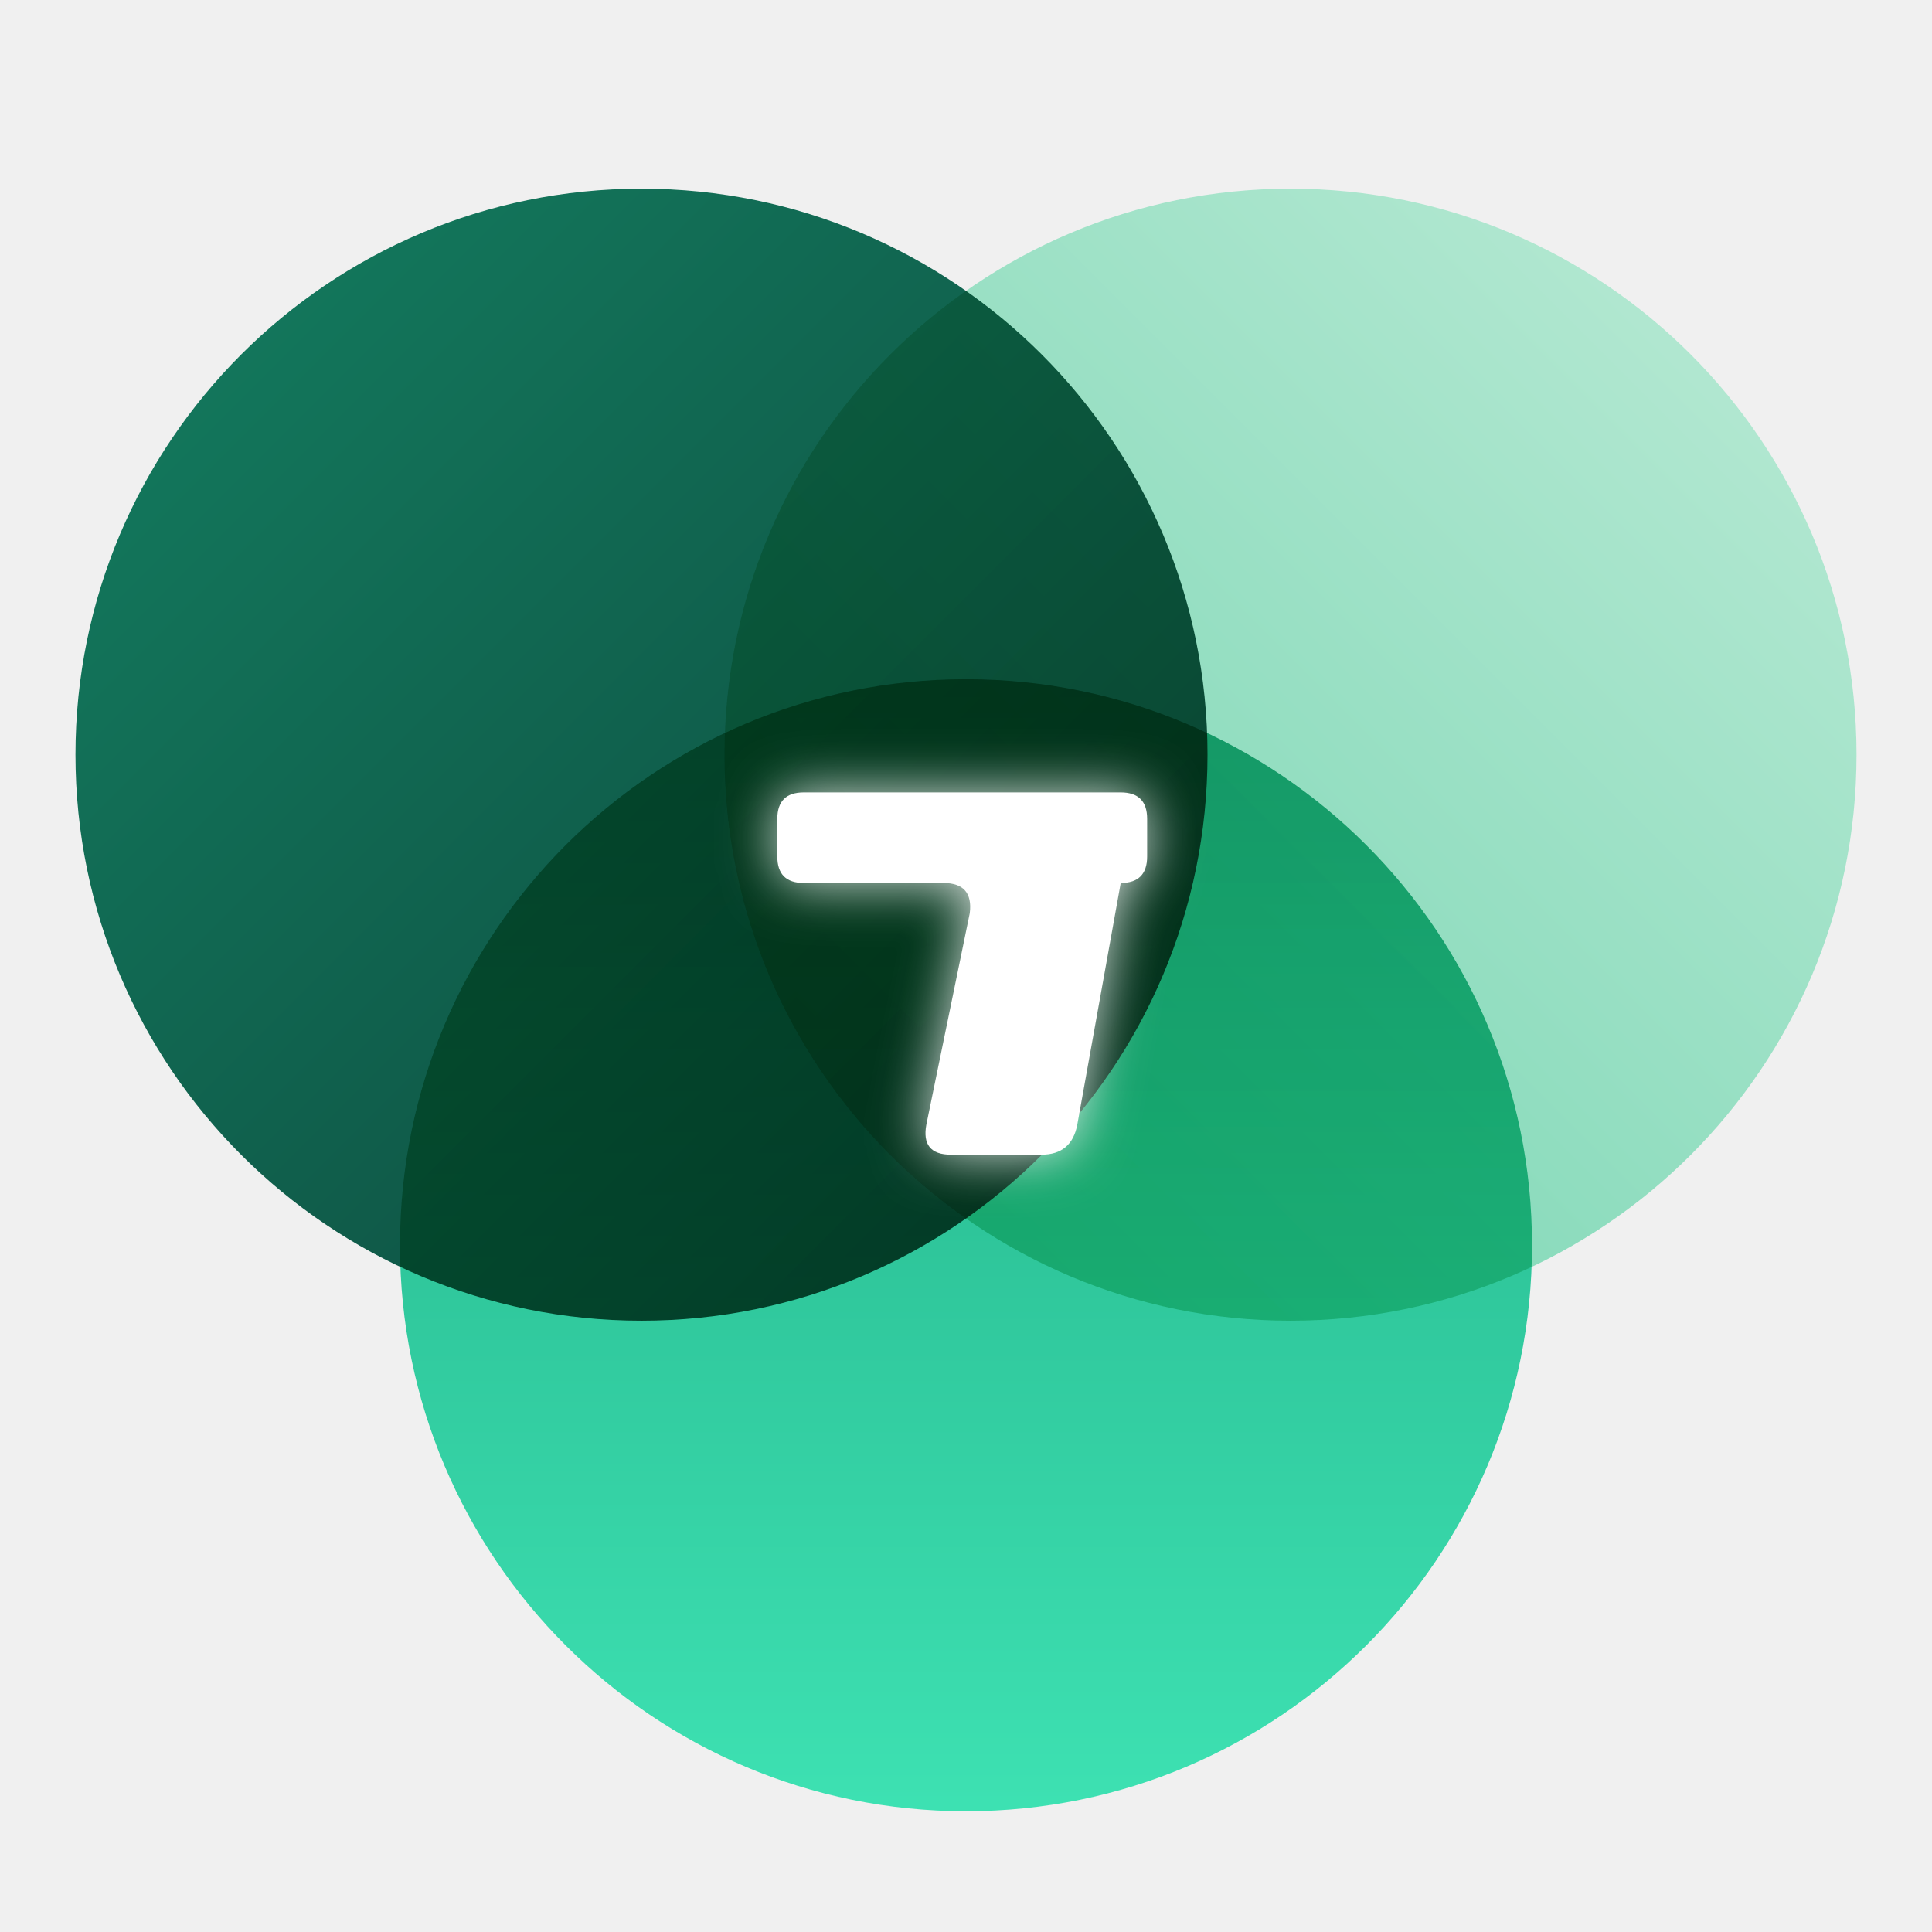
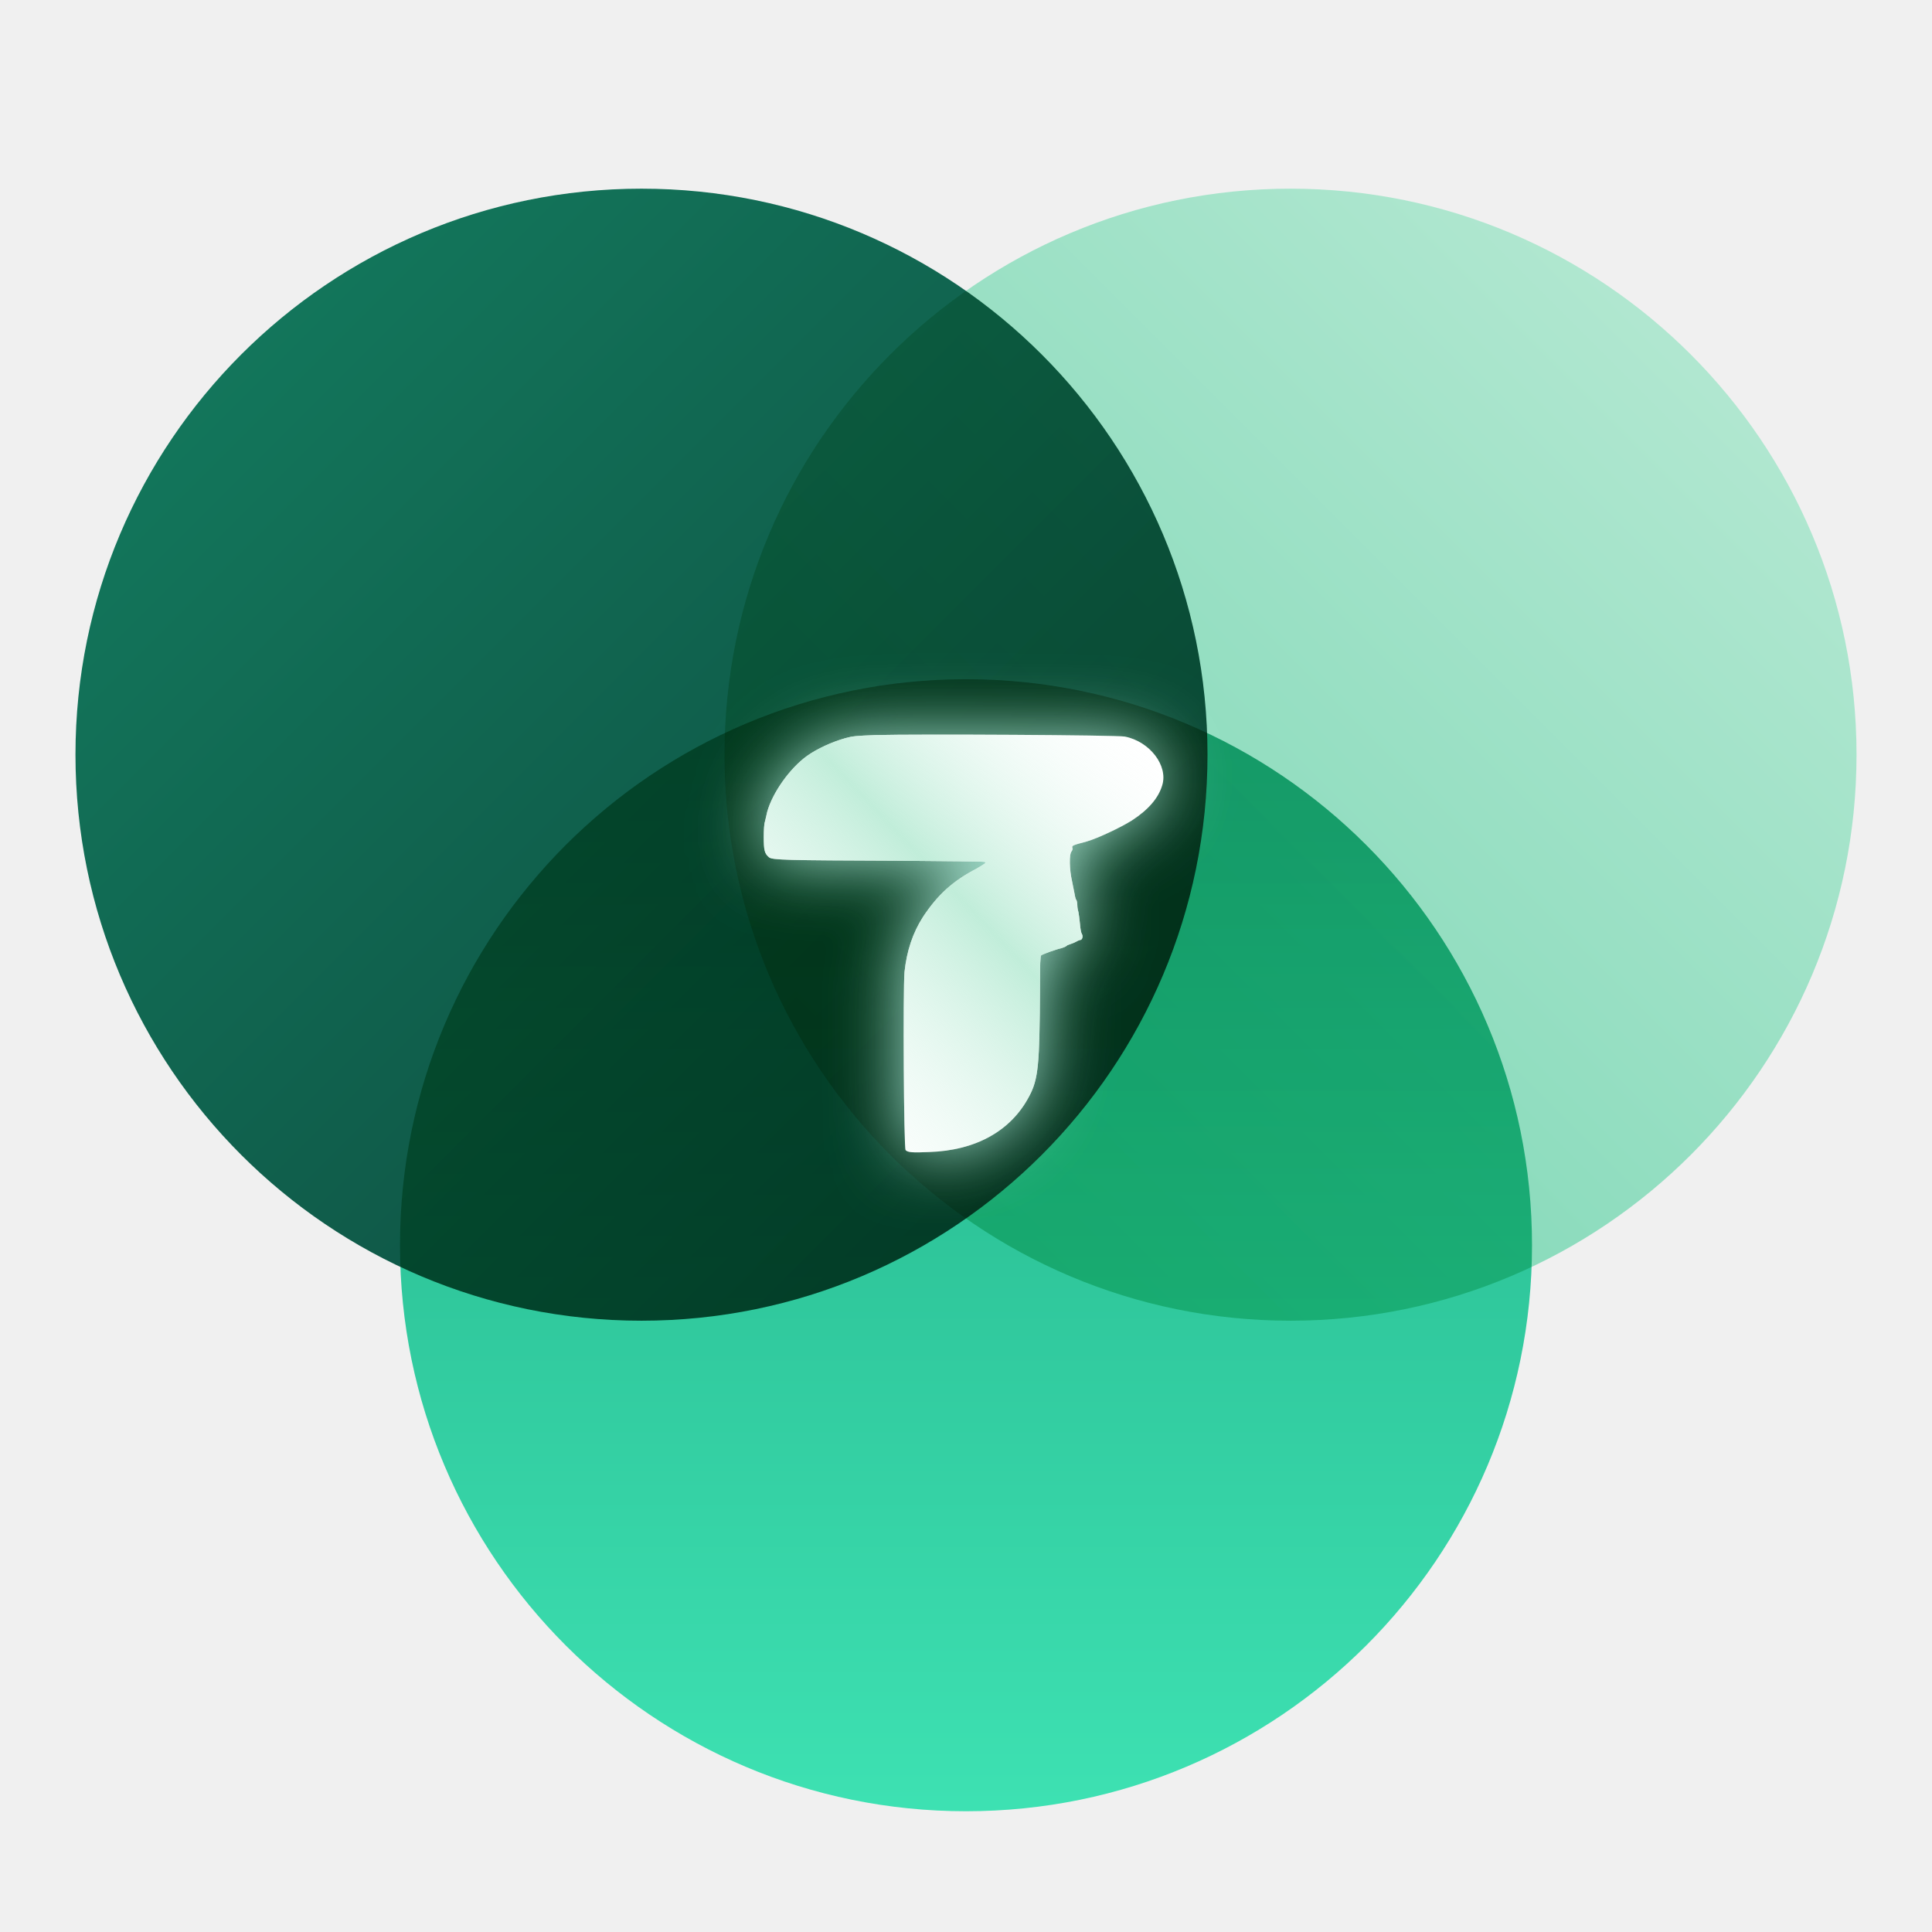
<svg xmlns="http://www.w3.org/2000/svg" width="512" height="512" viewBox="0 0 512 512" role="img" aria-label="Thesisfic">
  <defs>
    <linearGradient id="tm-deep" x1="0" y1="0" x2="1" y2="1">
      <stop offset="0" stop-color="#0b7a5b" />
      <stop offset="1" stop-color="#043d33" />
    </linearGradient>
    <linearGradient id="tm-pale" x1="1" y1="0" x2="0" y2="1">
      <stop offset="0" stop-color="#b6ead3" />
      <stop offset="1" stop-color="#5fcfa6" />
    </linearGradient>
    <linearGradient id="tm-mint" x1="0.5" y1="1" x2="0.5" y2="0">
      <stop offset="0" stop-color="#2ee0ad" />
      <stop offset="1" stop-color="#0ea57a" />
    </linearGradient>
    <filter id="tm-glow" x="-50%" y="-50%" width="200%" height="200%">
-       <feGaussianBlur stdDeviation="7" result="b" />
-       <feComponentTransfer in="b" result="g">
-         <feFuncA type="linear" slope="0.85" />
-       </feComponentTransfer>
+       <feGaussianBlur in="SourceAlpha" stdDeviation="9" result="b" />
+       <feFlood flood-color="#b9f3e3" flood-opacity="0.9" />
+       <feComposite in2="b" operator="in" result="g" />
      <feMerge>
        <feMergeNode in="g" />
        <feMergeNode in="SourceGraphic" />
      </feMerge>
    </filter>
+     <linearGradient id="tm-fold" x1="1" y1="0" x2="0" y2="1">
+       <stop offset="0" stop-color="#ffffff" stop-opacity="0" />
+       <stop offset="0.45" stop-color="#b6ead3" stop-opacity="0.85" />
+       <stop offset="1" stop-color="#ffffff" stop-opacity="0" />
+     </linearGradient>
  </defs>
  <g style="isolation:isolate">
    <circle cx="170" cy="200" r="150" fill="url(#tm-deep)" fill-opacity="0.96" />
    <circle cx="342" cy="200" r="150" fill="url(#tm-pale)" fill-opacity="0.9" style="mix-blend-mode:multiply" />
    <circle cx="256" cy="330" r="150" fill="url(#tm-mint)" fill-opacity="0.92" style="mix-blend-mode:multiply" />
-     <path filter="url(#tm-glow)" fill="#ffffff" transform="translate(0 -12)" d="M213 222 H297 Q304 222 304 229 V239 Q304 246 297 246 L285.5 310 Q284 318 276 318 H252 Q244 318 245.5 310 L257 254 Q258 246 250 246 H213 Q206 246 206 239 V229 Q206 222 213 222 Z" />
+     <g filter="url(#tm-glow)">
+       <path fill="#ffffff" d="M 232 194.8 C 226.8 195, 225.9 195.1, 224.1 195.6 C 220.5 196.6, 216.6 198.4, 213.9 200.3 C 209.3 203.6, 204.7 210.1, 203.3 215.2 C 203.1 216.2, 202.8 217.3, 202.7 217.8 C 202.5 218.3, 202.4 220.1, 202.4 221.8 C 202.4 225.3, 202.6 226.2, 203.8 227.2 C 204.7 227.9, 207.8 228, 237.9 228.1 C 250.2 228.2, 260.5 228.3, 260.8 228.4 C 261.3 228.5, 261.3 228.5, 260.9 228.9 C 260.6 229.1, 259.7 229.7, 258.8 230.2 C 252.6 233.4, 248.5 237.1, 244.6 243 C 241.9 247.2, 240.3 252, 239.7 257.6 C 239.3 262.4, 239.5 304.3, 240 304.8 C 240.6 305.4, 241.8 305.5, 246.2 305.3 C 258.6 304.9, 267.9 299.7, 272.7 290.6 C 275.2 286, 275.5 282.1, 275.6 262 C 275.6 255.4, 275.7 253.4, 275.9 253.2 C 276.2 252.9, 279.8 251.6, 281.2 251.3 C 281.8 251.1, 282.4 250.9, 282.6 250.7 C 282.7 250.6, 283 250.4, 283.1 250.4 C 283.2 250.4, 283.9 250.1, 284.7 249.8 C 285.4 249.4, 286.1 249.1, 286.3 249.1 C 286.8 249.1, 287.1 248.1, 286.7 247.5 C 286.5 247.2, 286.3 246.1, 286.2 244.8 C 286.1 243.7, 285.9 242.2, 285.8 241.7 C 285.6 241.1, 285.5 240.3, 285.5 239.8 C 285.5 239.4, 285.4 238.8, 285.3 238.6 C 285.1 238.4, 284.9 237.7, 284.8 237 C 284.7 236.3, 284.3 234.7, 284.1 233.5 C 283.4 230.5, 283.3 226.3, 284 225.6 C 284.2 225.3, 284.3 225, 284.2 224.7 C 284 224.1, 284.2 224, 288 223 C 290.8 222.2, 297 219.3, 300 217.4 C 304.3 214.6, 307 211.5, 308 208.1 C 309.6 202.9, 304.7 196.5, 298.1 195.2 C 296.1 194.8, 243.7 194.5, 232 194.8" />
+       <path fill="url(#tm-fold)" d="M 232 194.8 C 226.8 195, 225.9 195.1, 224.1 195.6 C 220.5 196.6, 216.6 198.4, 213.9 200.3 C 209.3 203.6, 204.7 210.1, 203.3 215.2 C 203.1 216.2, 202.8 217.3, 202.7 217.8 C 202.5 218.3, 202.4 220.1, 202.4 221.8 C 202.4 225.3, 202.6 226.2, 203.8 227.2 C 204.7 227.9, 207.8 228, 237.9 228.1 C 250.2 228.2, 260.5 228.3, 260.8 228.4 C 261.3 228.5, 261.3 228.5, 260.9 228.9 C 260.6 229.1, 259.7 229.7, 258.8 230.2 C 252.6 233.4, 248.5 237.1, 244.6 243 C 241.9 247.2, 240.3 252, 239.7 257.6 C 239.3 262.4, 239.5 304.3, 240 304.8 C 240.6 305.4, 241.8 305.5, 246.2 305.3 C 258.6 304.9, 267.9 299.7, 272.7 290.6 C 275.2 286, 275.5 282.1, 275.6 262 C 275.6 255.4, 275.7 253.4, 275.9 253.2 C 276.2 252.9, 279.8 251.6, 281.2 251.3 C 281.8 251.1, 282.4 250.9, 282.6 250.7 C 282.7 250.6, 283 250.4, 283.1 250.4 C 283.2 250.4, 283.9 250.1, 284.7 249.8 C 285.4 249.4, 286.1 249.1, 286.3 249.1 C 286.8 249.1, 287.1 248.1, 286.7 247.5 C 286.5 247.2, 286.3 246.1, 286.2 244.8 C 286.1 243.7, 285.9 242.2, 285.8 241.7 C 285.6 241.1, 285.5 240.3, 285.5 239.8 C 285.5 239.4, 285.4 238.8, 285.3 238.6 C 285.1 238.4, 284.9 237.7, 284.8 237 C 284.7 236.3, 284.3 234.7, 284.1 233.5 C 283.4 230.5, 283.3 226.3, 284 225.6 C 284.2 225.3, 284.3 225, 284.2 224.7 C 284 224.1, 284.2 224, 288 223 C 290.8 222.2, 297 219.3, 300 217.4 C 304.3 214.6, 307 211.5, 308 208.1 C 309.6 202.9, 304.7 196.5, 298.1 195.2 C 296.1 194.8, 243.7 194.5, 232 194.8 M 230.4 196 C 226 196.1, 224.9 196.2, 224.2 196.5 C 223.7 196.7, 223.2 196.8, 223 196.8 C 222.7 196.8, 222.2 197, 221.8 197.3 C 221.3 197.5, 220.6 197.8, 220.1 198 C 219.7 198.1, 219 198.4, 218.7 198.6 C 218.3 198.7, 218 198.9, 217.8 198.9 C 217.7 198.9, 217.4 199.1, 217.2 199.3 C 217 199.6, 216.6 199.8, 216.5 199.8 C 216 199.8, 213.3 201.6, 212.1 202.8 C 210.7 204.2, 209.4 205.6, 209.4 205.8 C 209.4 205.9, 209.1 206.3, 208.7 206.7 C 208.2 207.2, 207.5 208.1, 207.2 208.8 C 206.8 209.6, 206.3 210.3, 206.2 210.5 C 206 210.7, 205.9 211, 205.9 211.2 C 205.9 211.3, 205.7 211.7, 205.5 212.1 C 204.7 213.6, 204.1 215.3, 204.1 215.9 C 204.1 216.4, 203.9 217.4, 203.6 218.3 C 202.7 221.4, 203.3 226.4, 204.6 226.8 C 205.2 227, 213.3 227.1, 240.4 227.1 L 265.4 227.2 267.6 226.3 C 270.6 225.3, 273.3 224.5, 275.5 224.1 C 276.5 223.9, 278 223.6, 278.8 223.4 C 279.7 223.3, 281.1 223, 281.9 222.8 C 282.7 222.6, 284 222.4, 284.8 222.3 C 285.6 222.3, 287 221.9, 288 221.6 C 288.9 221.3, 290.1 220.9, 290.7 220.7 C 291.3 220.6, 292.6 220.1, 293.5 219.7 C 294.5 219.2, 295.4 218.8, 295.7 218.7 C 296 218.6, 296.9 218.2, 297.6 217.7 C 298.4 217.2, 299.1 216.8, 299.2 216.8 C 299.4 216.8, 301.9 215, 303.2 213.8 C 304.1 213.1, 305.8 210.7, 306.7 209 C 307.3 207.7, 307.5 203.4, 306.9 202.9 C 306.7 202.7, 306.5 202.5, 306.5 202.4 C 306.5 202, 305.6 200.7, 304.3 199.3 C 302.7 197.5, 299.8 196.2, 296.8 195.9 C 294.4 195.7, 239.7 195.7, 230.4 196 M 242.9 248.8 C 242.1 249.8, 241.1 254.1, 240.9 257.2 C 240.8 258.1, 240.7 269.1, 240.7 281.7 L 240.7 304.6 244.4 304.6 C 246.5 304.7, 248.6 304.6, 249.2 304.5 C 249.8 304.3, 251 304.1, 251.9 303.9 C 252.7 303.8, 253.5 303.5, 253.7 303.4 C 253.9 303.2, 254.6 303.1, 255.3 303 C 256 302.9, 256.9 302.7, 257.2 302.5 C 258.4 301.9, 260.3 301.1, 260.6 301.1 C 260.8 301.1, 261.5 300.7, 262.2 300.2 C 262.9 299.7, 263.5 299.3, 263.6 299.3 C 263.7 299.3, 265.5 298, 266.7 297 C 268.1 295.9, 271.1 292.2, 271.4 291.3 C 271.5 290.8, 271.7 290.3, 271.9 290.1 C 272 289.9, 272.2 289.5, 272.3 289.2 C 272.4 288.9, 272.6 288.5, 272.8 288.3 C 273 288.1, 273.2 287.6, 273.2 287.1 C 273.3 286.6, 273.5 285.7, 273.7 285.2 C 274.2 283.4, 274.5 278.7, 274.6 266.3 L 274.8 254 274.2 253.9 C 273.8 253.8, 272.7 253.9, 271.7 254.1 C 266.5 255.2, 265 255.4, 263.3 255.6 C 262.3 255.7, 260.8 256, 260.1 256.3 C 259.3 256.5, 257.8 256.9, 256.6 257.1 C 255.4 257.2, 254 257.5, 253.5 257.6 C 252.4 257.9, 252.1 257.7, 251.2 256.8 C 250.5 256, 250.5 255.9, 250 256.4 C 249.5 256.9, 249.5 256.9, 249.2 254.9 C 249 253.3, 248.9 253.1, 248 252.2 C 247.5 251.7, 246.8 250.8, 246.6 250.2 C 246.3 249.6, 245.9 249.1, 245.7 248.9 C 245.3 248.6, 243.1 248.5, 242.9 248.8" />
+     </g>
  </g>
</svg>
